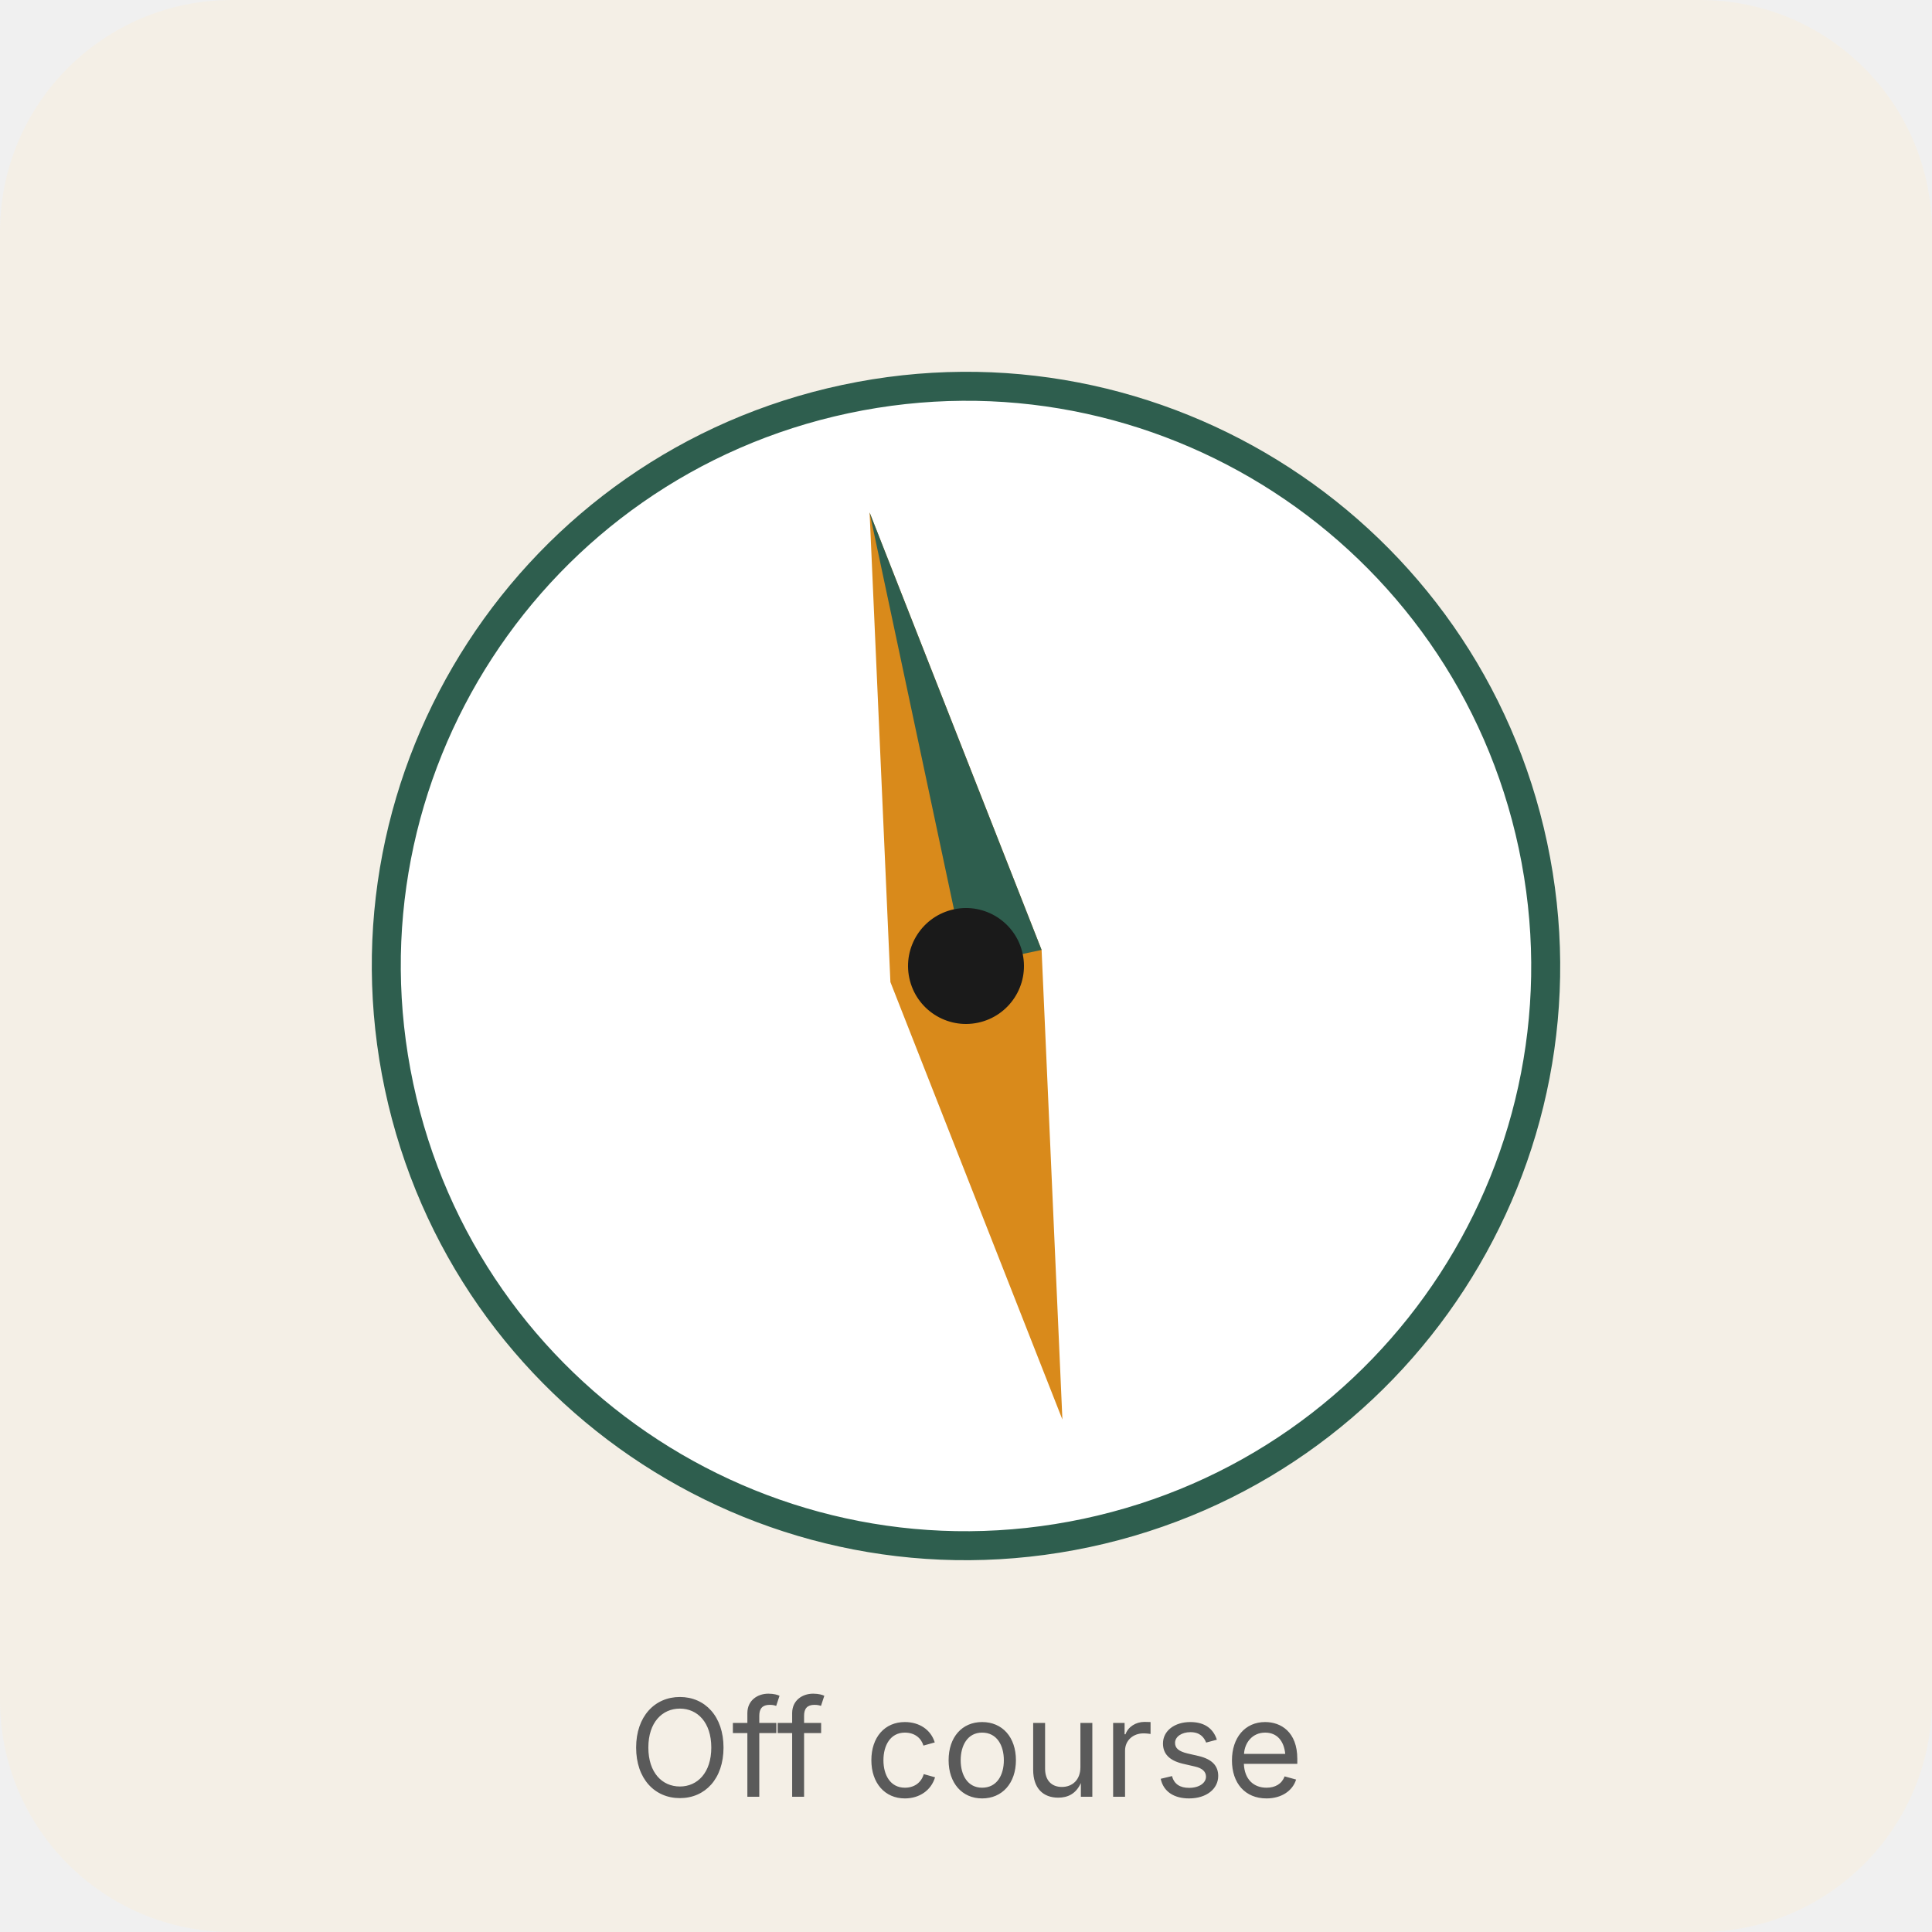
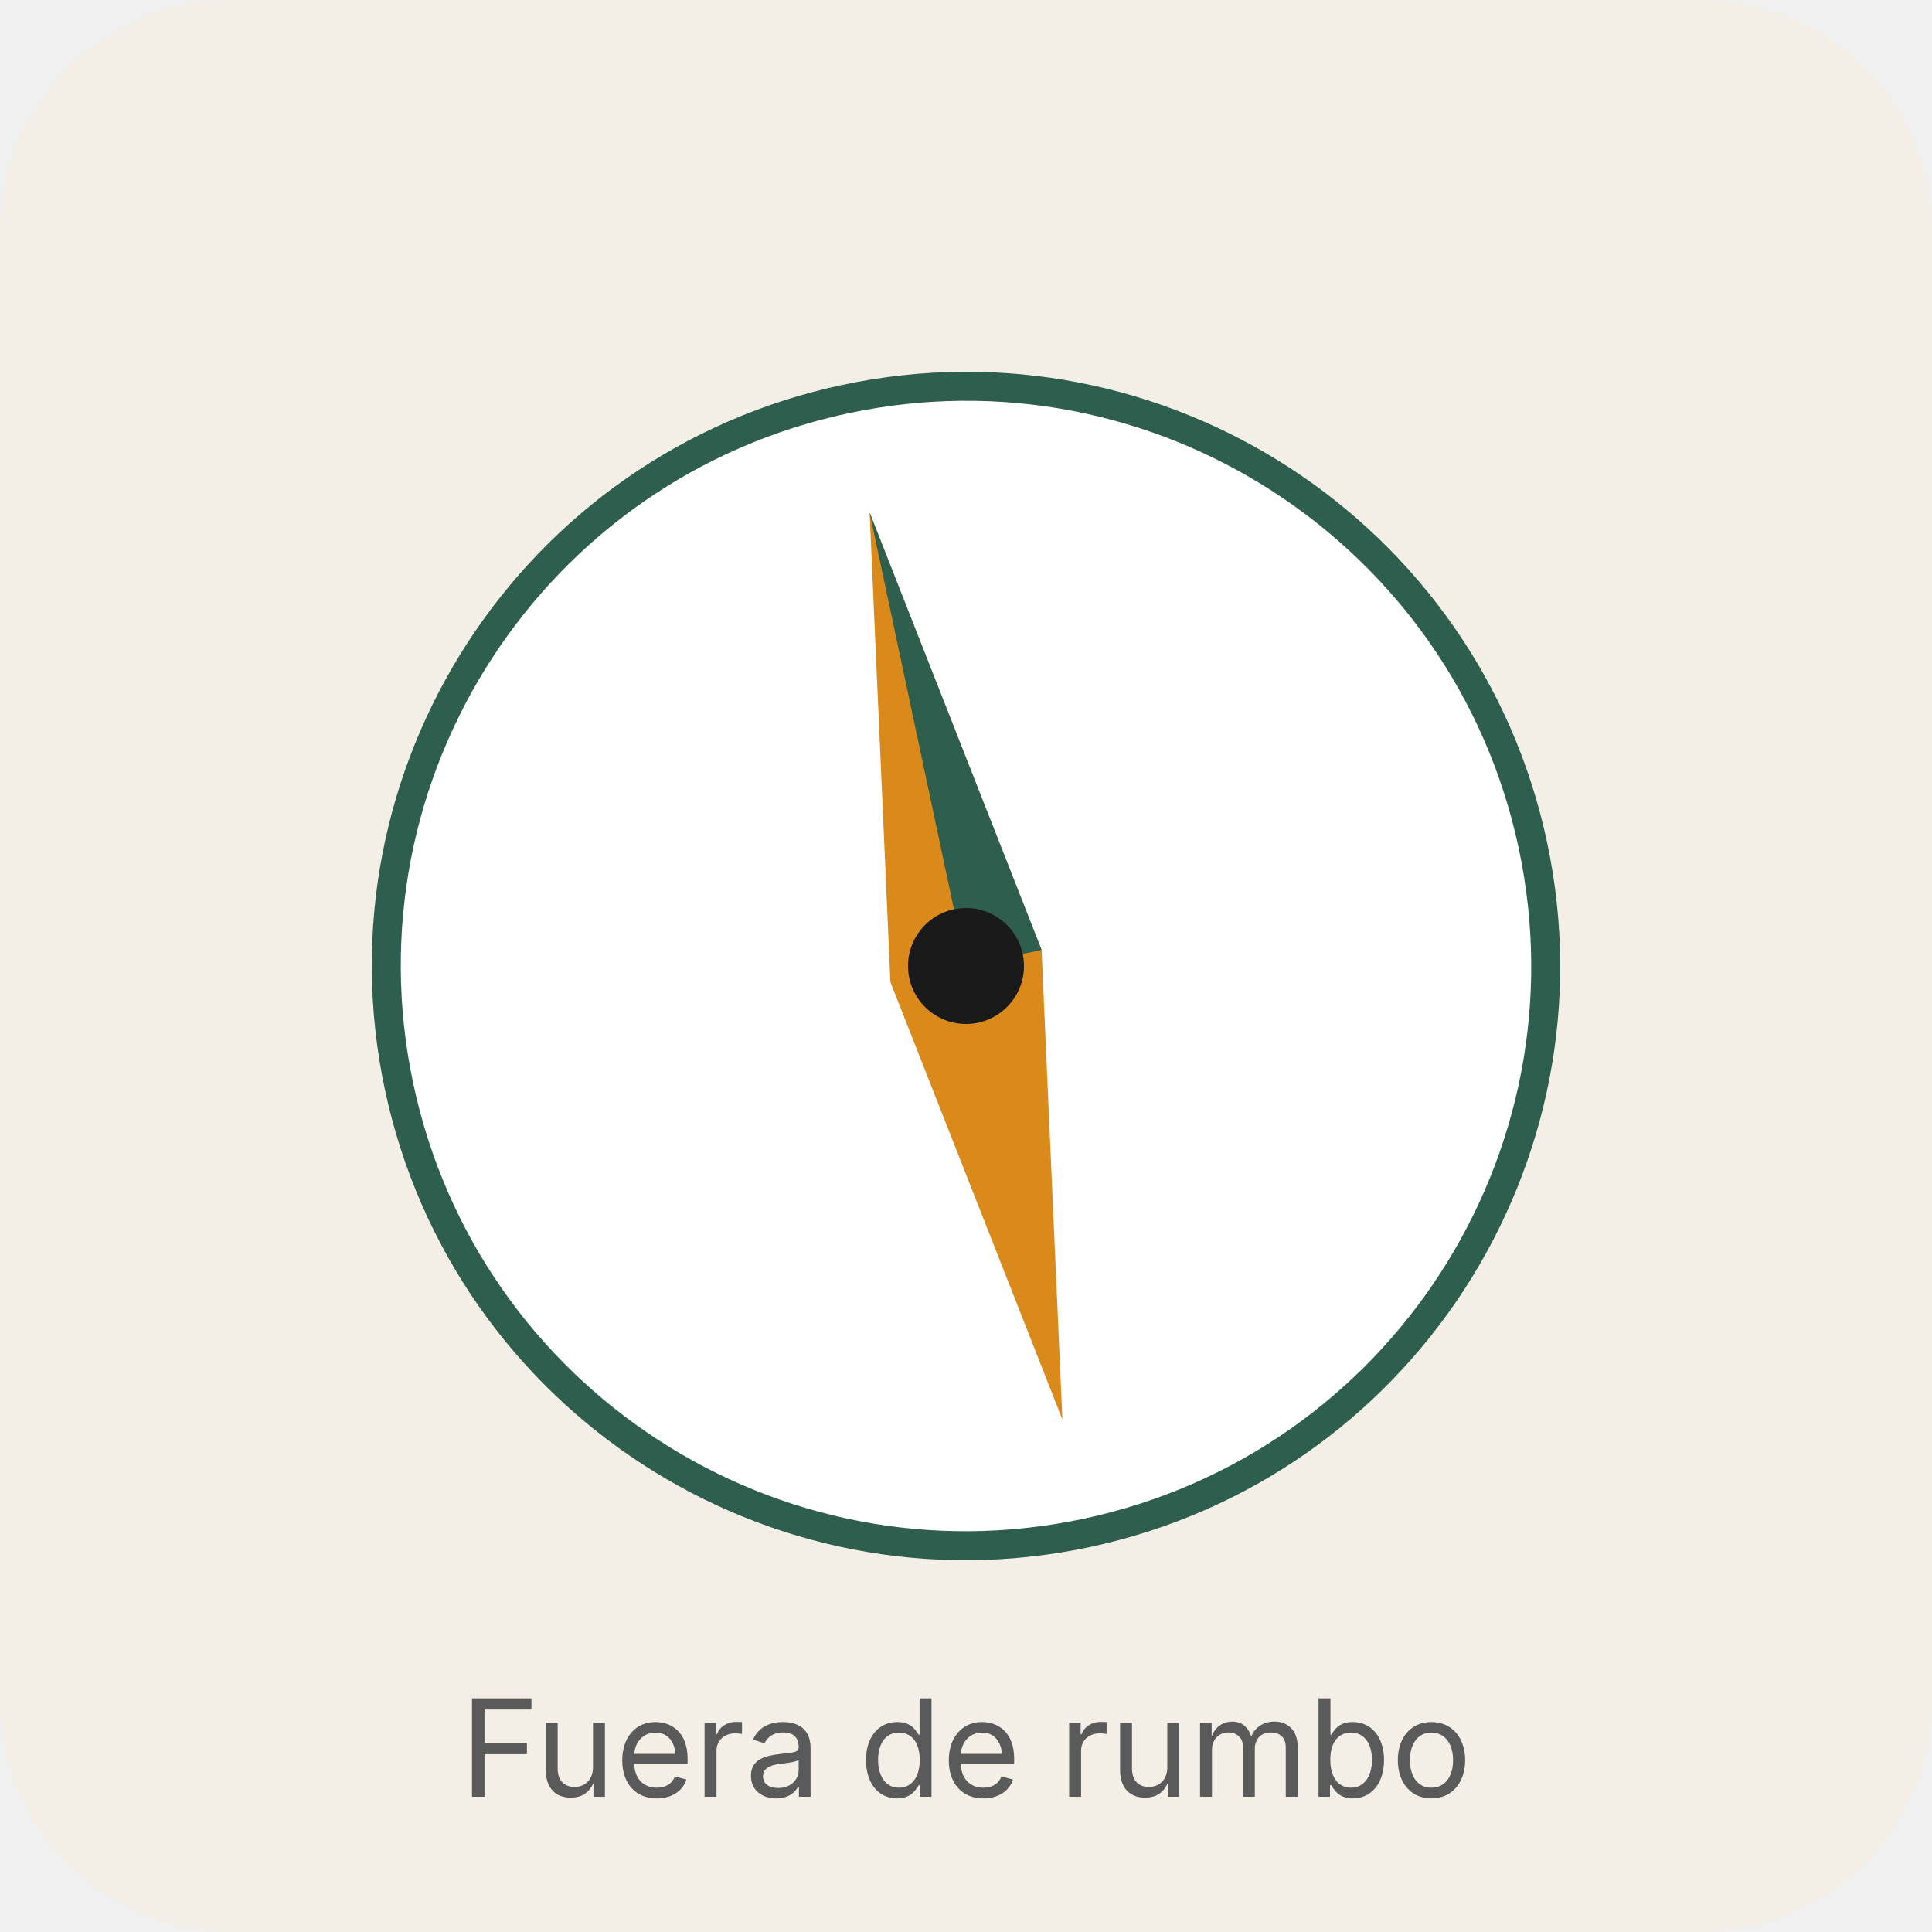
<svg xmlns="http://www.w3.org/2000/svg" viewBox="0 0 200 200" role="img">
  <rect width="200" height="200" rx="24" fill="#F4EFE6" />
  <g transform="rotate(-12 100 100)">
    <circle cx="100" cy="100" r="60" fill="#FFFFFF" stroke="#2E5E4E" stroke-width="3" />
    <polygon points="100,52 108,100 100,148 92,100" fill="#D98A1B" />
    <polygon points="100,52 108,100 100,100" fill="#2E5E4E" />
    <circle cx="100" cy="100" r="6" fill="#1A1A1A" />
  </g>
-   <text x="100" y="186" text-anchor="middle" font-family="Inter, sans-serif" font-size="14" fill="#5A5A5A">Off course</text>
+   <text x="100" y="186" text-anchor="middle" font-family="Inter, sans-serif" font-size="14" fill="#5A5A5A">Fuera de rumbo</text>
</svg>
